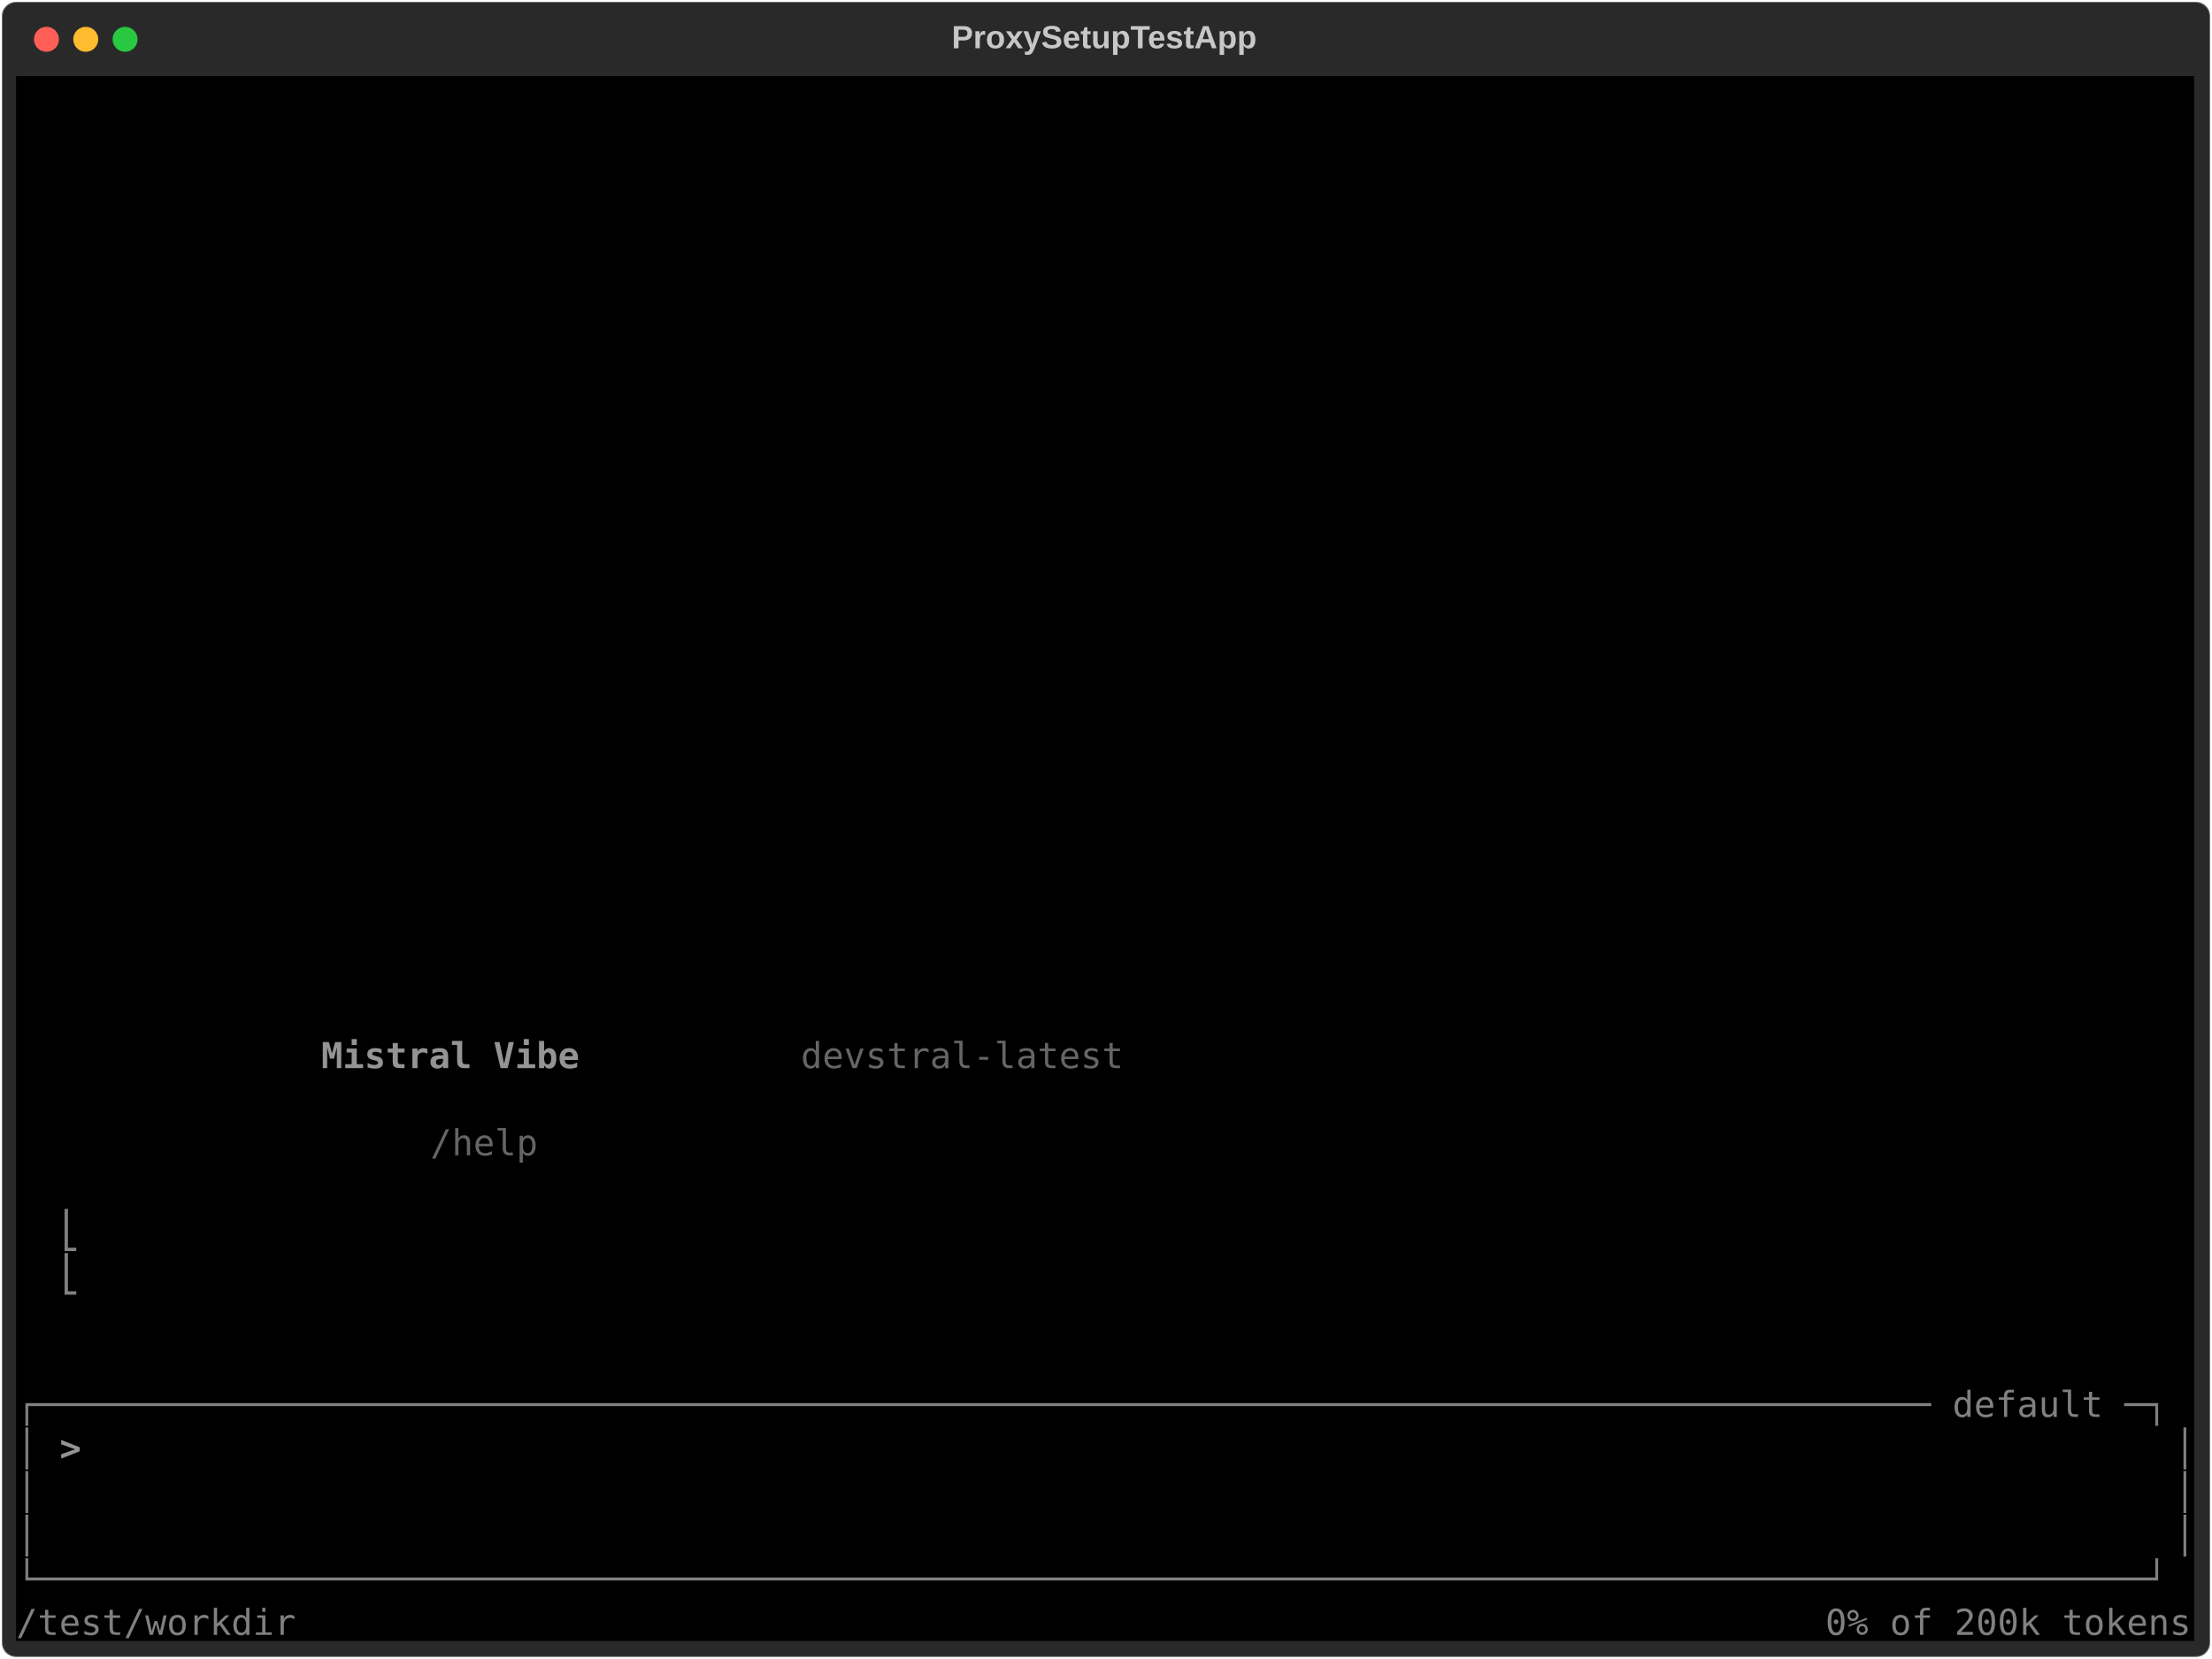
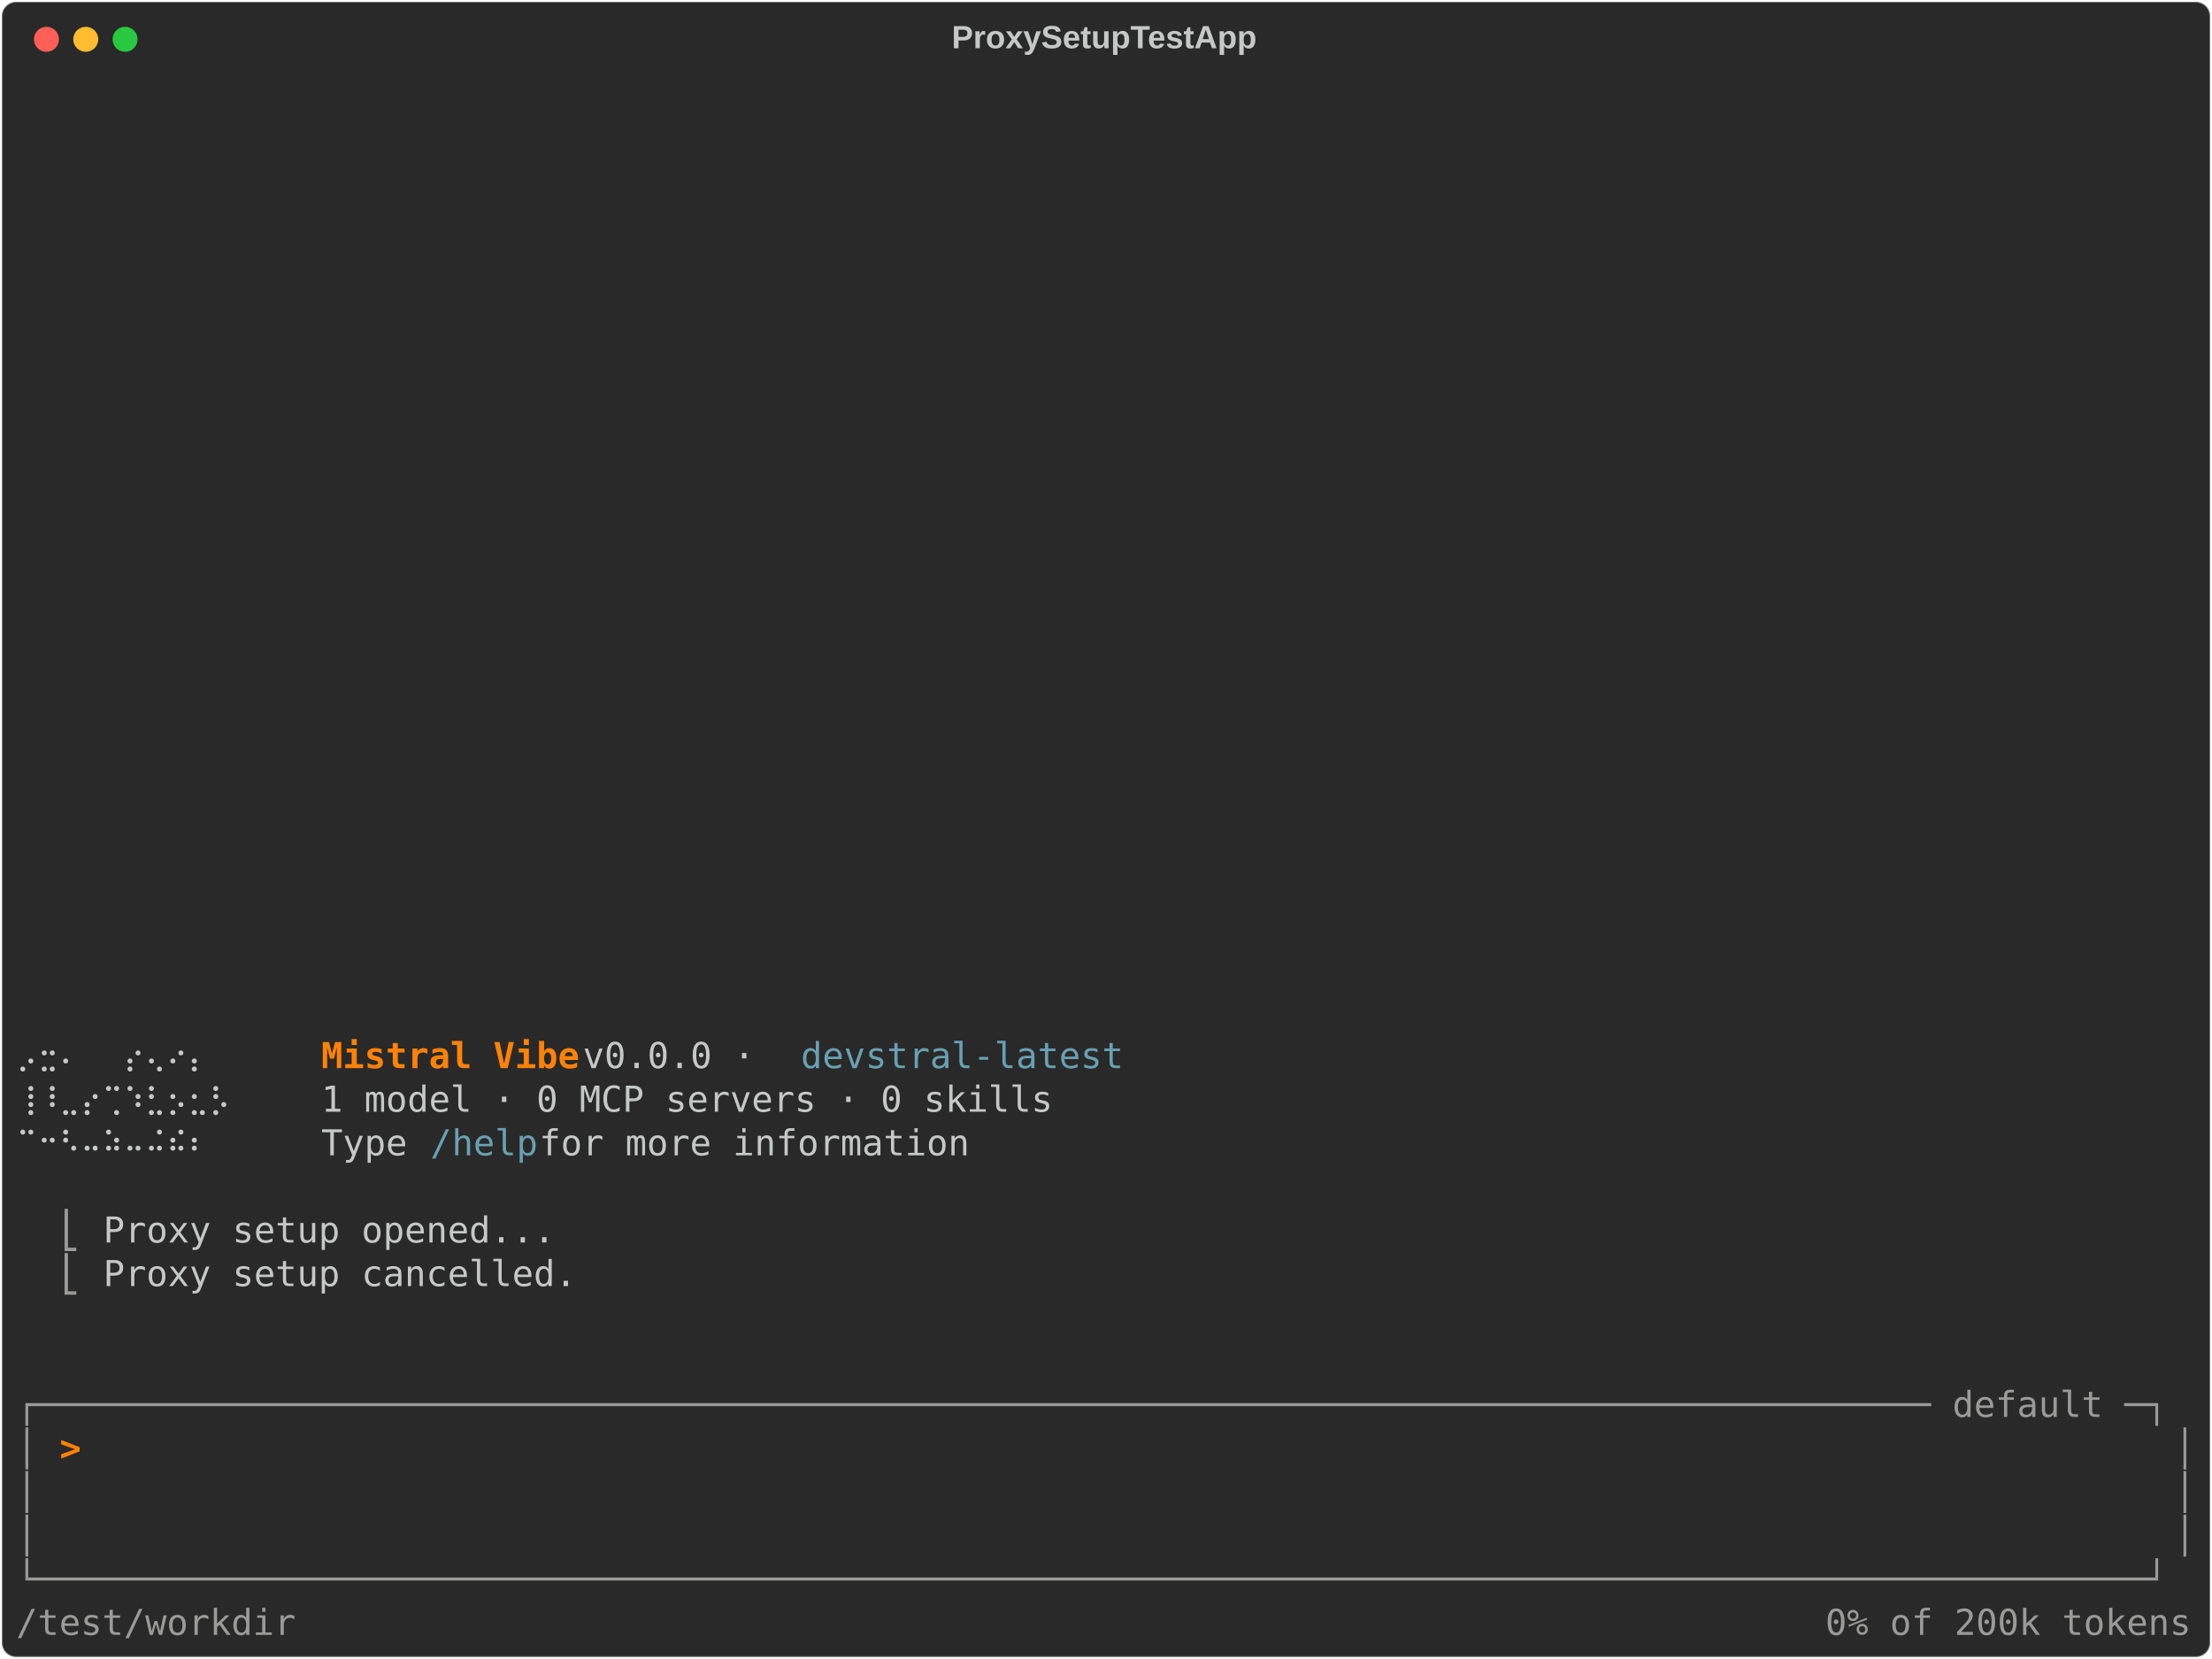
<svg xmlns="http://www.w3.org/2000/svg" class="rich-terminal" viewBox="0 0 1238 928.4">
  <style>

    @font-face {
        font-family: "Fira Code";
        src: local("FiraCode-Regular"),
                url("https://cdnjs.cloudflare.com/ajax/libs/firacode/6.2.0/woff2/FiraCode-Regular.woff2") format("woff2"),
                url("https://cdnjs.cloudflare.com/ajax/libs/firacode/6.2.0/woff/FiraCode-Regular.woff") format("woff");
        font-style: normal;
        font-weight: 400;
    }
    @font-face {
        font-family: "Fira Code";
        src: local("FiraCode-Bold"),
                url("https://cdnjs.cloudflare.com/ajax/libs/firacode/6.2.0/woff2/FiraCode-Bold.woff2") format("woff2"),
                url("https://cdnjs.cloudflare.com/ajax/libs/firacode/6.2.0/woff/FiraCode-Bold.woff") format("woff");
        font-style: bold;
        font-weight: 700;
    }

    .terminal-matrix {
        font-family: Fira Code, monospace;
        font-size: 20px;
        line-height: 24.4px;
        font-variant-east-asian: full-width;
    }

    .terminal-title {
        font-size: 18px;
        font-weight: bold;
        font-family: arial;
    }

    .terminal-r1 { fill: #c5c8c6 }
- .terminal-r2 { fill: #000000 }
- .terminal-r3 { fill: #949494;font-weight: bold }
- .terminal-r4 { fill: #656565 }
- .terminal-r5 { fill: #808080 }
+ .terminal-r2 { fill: #ff8205;font-weight: bold }
+ .terminal-r3 { fill: #68a0b3 }
+ .terminal-r4 { fill: #9a9b99 }
    </style>
  <defs>
    <clipPath id="terminal-clip-terminal">
      <rect x="0" y="0" width="1219.0" height="877.4" />
    </clipPath>
    <clipPath id="terminal-line-0">
      <rect x="0" y="1.5" width="1220" height="24.65" />
    </clipPath>
    <clipPath id="terminal-line-1">
      <rect x="0" y="25.9" width="1220" height="24.65" />
    </clipPath>
    <clipPath id="terminal-line-2">
      <rect x="0" y="50.3" width="1220" height="24.65" />
    </clipPath>
    <clipPath id="terminal-line-3">
      <rect x="0" y="74.7" width="1220" height="24.65" />
    </clipPath>
    <clipPath id="terminal-line-4">
      <rect x="0" y="99.1" width="1220" height="24.65" />
    </clipPath>
    <clipPath id="terminal-line-5">
      <rect x="0" y="123.5" width="1220" height="24.65" />
    </clipPath>
    <clipPath id="terminal-line-6">
      <rect x="0" y="147.9" width="1220" height="24.65" />
    </clipPath>
    <clipPath id="terminal-line-7">
      <rect x="0" y="172.3" width="1220" height="24.65" />
    </clipPath>
    <clipPath id="terminal-line-8">
      <rect x="0" y="196.7" width="1220" height="24.65" />
    </clipPath>
    <clipPath id="terminal-line-9">
      <rect x="0" y="221.1" width="1220" height="24.65" />
    </clipPath>
    <clipPath id="terminal-line-10">
      <rect x="0" y="245.5" width="1220" height="24.65" />
    </clipPath>
    <clipPath id="terminal-line-11">
      <rect x="0" y="269.9" width="1220" height="24.65" />
    </clipPath>
    <clipPath id="terminal-line-12">
      <rect x="0" y="294.3" width="1220" height="24.65" />
    </clipPath>
    <clipPath id="terminal-line-13">
      <rect x="0" y="318.7" width="1220" height="24.65" />
    </clipPath>
    <clipPath id="terminal-line-14">
      <rect x="0" y="343.1" width="1220" height="24.65" />
    </clipPath>
    <clipPath id="terminal-line-15">
      <rect x="0" y="367.5" width="1220" height="24.65" />
    </clipPath>
    <clipPath id="terminal-line-16">
      <rect x="0" y="391.9" width="1220" height="24.65" />
    </clipPath>
    <clipPath id="terminal-line-17">
      <rect x="0" y="416.3" width="1220" height="24.65" />
    </clipPath>
    <clipPath id="terminal-line-18">
      <rect x="0" y="440.7" width="1220" height="24.65" />
    </clipPath>
    <clipPath id="terminal-line-19">
      <rect x="0" y="465.1" width="1220" height="24.65" />
    </clipPath>
    <clipPath id="terminal-line-20">
      <rect x="0" y="489.5" width="1220" height="24.65" />
    </clipPath>
    <clipPath id="terminal-line-21">
      <rect x="0" y="513.9" width="1220" height="24.65" />
    </clipPath>
    <clipPath id="terminal-line-22">
      <rect x="0" y="538.3" width="1220" height="24.65" />
    </clipPath>
    <clipPath id="terminal-line-23">
      <rect x="0" y="562.7" width="1220" height="24.65" />
    </clipPath>
    <clipPath id="terminal-line-24">
      <rect x="0" y="587.1" width="1220" height="24.65" />
    </clipPath>
    <clipPath id="terminal-line-25">
      <rect x="0" y="611.5" width="1220" height="24.65" />
    </clipPath>
    <clipPath id="terminal-line-26">
      <rect x="0" y="635.9" width="1220" height="24.65" />
    </clipPath>
    <clipPath id="terminal-line-27">
      <rect x="0" y="660.3" width="1220" height="24.65" />
    </clipPath>
    <clipPath id="terminal-line-28">
      <rect x="0" y="684.7" width="1220" height="24.65" />
    </clipPath>
    <clipPath id="terminal-line-29">
      <rect x="0" y="709.1" width="1220" height="24.65" />
    </clipPath>
    <clipPath id="terminal-line-30">
      <rect x="0" y="733.5" width="1220" height="24.65" />
    </clipPath>
    <clipPath id="terminal-line-31">
      <rect x="0" y="757.9" width="1220" height="24.65" />
    </clipPath>
    <clipPath id="terminal-line-32">
      <rect x="0" y="782.3" width="1220" height="24.65" />
    </clipPath>
    <clipPath id="terminal-line-33">
      <rect x="0" y="806.7" width="1220" height="24.65" />
    </clipPath>
    <clipPath id="terminal-line-34">
      <rect x="0" y="831.1" width="1220" height="24.65" />
    </clipPath>
  </defs>
  <rect fill="#292929" stroke="rgba(255,255,255,0.35)" stroke-width="1" x="1" y="1" width="1236" height="926.4" rx="8" />
  <text class="terminal-title" fill="#c5c8c6" text-anchor="middle" x="618" y="27">ProxySetupTestApp</text>
  <g transform="translate(26,22)">
    <circle cx="0" cy="0" r="7" fill="#ff5f57" />
    <circle cx="22" cy="0" r="7" fill="#febc2e" />
    <circle cx="44" cy="0" r="7" fill="#28c840" />
  </g>
  <g transform="translate(9, 41)" clip-path="url(#terminal-clip-terminal)">
-     <rect fill="#000000" x="0" y="1.5" width="1220" height="24.65" shape-rendering="crispEdges" />
-     <rect fill="#000000" x="0" y="25.9" width="1220" height="24.65" shape-rendering="crispEdges" />
-     <rect fill="#000000" x="0" y="50.3" width="1220" height="24.65" shape-rendering="crispEdges" />
-     <rect fill="#000000" x="0" y="74.7" width="1220" height="24.65" shape-rendering="crispEdges" />
-     <rect fill="#000000" x="0" y="99.1" width="1220" height="24.65" shape-rendering="crispEdges" />
-     <rect fill="#000000" x="0" y="123.5" width="1220" height="24.65" shape-rendering="crispEdges" />
-     <rect fill="#000000" x="0" y="147.9" width="1220" height="24.65" shape-rendering="crispEdges" />
-     <rect fill="#000000" x="0" y="172.3" width="1220" height="24.65" shape-rendering="crispEdges" />
-     <rect fill="#000000" x="0" y="196.7" width="1220" height="24.65" shape-rendering="crispEdges" />
-     <rect fill="#000000" x="0" y="221.1" width="1220" height="24.65" shape-rendering="crispEdges" />
-     <rect fill="#000000" x="0" y="245.5" width="1220" height="24.65" shape-rendering="crispEdges" />
-     <rect fill="#000000" x="0" y="269.9" width="1220" height="24.65" shape-rendering="crispEdges" />
-     <rect fill="#000000" x="0" y="294.3" width="1220" height="24.65" shape-rendering="crispEdges" />
-     <rect fill="#000000" x="0" y="318.7" width="1220" height="24.65" shape-rendering="crispEdges" />
-     <rect fill="#000000" x="0" y="343.1" width="1220" height="24.65" shape-rendering="crispEdges" />
-     <rect fill="#000000" x="0" y="367.5" width="1220" height="24.65" shape-rendering="crispEdges" />
-     <rect fill="#000000" x="0" y="391.9" width="1220" height="24.65" shape-rendering="crispEdges" />
-     <rect fill="#000000" x="0" y="416.3" width="1220" height="24.65" shape-rendering="crispEdges" />
-     <rect fill="#000000" x="0" y="440.7" width="1220" height="24.65" shape-rendering="crispEdges" />
-     <rect fill="#000000" x="0" y="465.1" width="1220" height="24.65" shape-rendering="crispEdges" />
-     <rect fill="#000000" x="0" y="489.5" width="1220" height="24.65" shape-rendering="crispEdges" />
-     <rect fill="#000000" x="0" y="513.9" width="1220" height="24.65" shape-rendering="crispEdges" />
-     <rect fill="#000000" x="0" y="538.3" width="134.2" height="24.65" shape-rendering="crispEdges" />
-     <rect fill="#000000" x="134.2" y="538.3" width="36.6" height="24.65" shape-rendering="crispEdges" />
-     <rect fill="#000000" x="170.8" y="538.3" width="146.4" height="24.65" shape-rendering="crispEdges" />
-     <rect fill="#000000" x="317.2" y="538.3" width="122" height="24.65" shape-rendering="crispEdges" />
-     <rect fill="#000000" x="439.2" y="538.3" width="183" height="24.65" shape-rendering="crispEdges" />
-     <rect fill="#000000" x="622.2" y="538.3" width="597.8" height="24.65" shape-rendering="crispEdges" />
-     <rect fill="#000000" x="0" y="562.7" width="134.2" height="24.65" shape-rendering="crispEdges" />
-     <rect fill="#000000" x="134.2" y="562.7" width="36.6" height="24.65" shape-rendering="crispEdges" />
-     <rect fill="#000000" x="170.8" y="562.7" width="414.8" height="24.65" shape-rendering="crispEdges" />
-     <rect fill="#000000" x="585.6" y="562.7" width="48.8" height="24.65" shape-rendering="crispEdges" />
-     <rect fill="#000000" x="634.4" y="562.7" width="585.6" height="24.65" shape-rendering="crispEdges" />
-     <rect fill="#000000" x="0" y="587.1" width="134.2" height="24.65" shape-rendering="crispEdges" />
-     <rect fill="#000000" x="134.2" y="587.1" width="36.6" height="24.65" shape-rendering="crispEdges" />
-     <rect fill="#000000" x="170.8" y="587.1" width="61" height="24.65" shape-rendering="crispEdges" />
-     <rect fill="#000000" x="231.8" y="587.1" width="61" height="24.65" shape-rendering="crispEdges" />
-     <rect fill="#000000" x="292.8" y="587.1" width="256.2" height="24.65" shape-rendering="crispEdges" />
-     <rect fill="#000000" x="549" y="587.1" width="85.4" height="24.65" shape-rendering="crispEdges" />
-     <rect fill="#000000" x="634.4" y="587.1" width="585.6" height="24.65" shape-rendering="crispEdges" />
-     <rect fill="#000000" x="0" y="611.5" width="1220" height="24.65" shape-rendering="crispEdges" />
-     <rect fill="#000000" x="0" y="635.9" width="24.4" height="24.65" shape-rendering="crispEdges" />
-     <rect fill="#000000" x="24.4" y="635.9" width="12.2" height="24.65" shape-rendering="crispEdges" />
-     <rect fill="#000000" x="36.6" y="635.9" width="12.2" height="24.65" shape-rendering="crispEdges" />
-     <rect fill="#000000" x="48.8" y="635.9" width="256.2" height="24.65" shape-rendering="crispEdges" />
-     <rect fill="#000000" x="305" y="635.9" width="915" height="24.65" shape-rendering="crispEdges" />
-     <rect fill="#000000" x="0" y="660.3" width="24.4" height="24.65" shape-rendering="crispEdges" />
-     <rect fill="#000000" x="24.4" y="660.3" width="12.2" height="24.65" shape-rendering="crispEdges" />
-     <rect fill="#000000" x="36.6" y="660.3" width="12.2" height="24.65" shape-rendering="crispEdges" />
-     <rect fill="#000000" x="48.8" y="660.3" width="268.4" height="24.65" shape-rendering="crispEdges" />
-     <rect fill="#000000" x="317.2" y="660.3" width="902.8" height="24.65" shape-rendering="crispEdges" />
-     <rect fill="#000000" x="0" y="684.7" width="1220" height="24.65" shape-rendering="crispEdges" />
-     <rect fill="#000000" x="0" y="709.1" width="0" height="24.65" shape-rendering="crispEdges" />
-     <rect fill="#000000" x="0" y="709.1" width="1220" height="24.65" shape-rendering="crispEdges" />
-     <rect fill="#000000" x="0" y="733.5" width="1220" height="24.65" shape-rendering="crispEdges" />
-     <rect fill="#000000" x="0" y="757.9" width="12.2" height="24.65" shape-rendering="crispEdges" />
-     <rect fill="#000000" x="12.2" y="757.9" width="12.2" height="24.65" shape-rendering="crispEdges" />
-     <rect fill="#000000" x="24.4" y="757.9" width="12.2" height="24.65" shape-rendering="crispEdges" />
-     <rect fill="#000000" x="36.6" y="757.9" width="12.2" height="24.65" shape-rendering="crispEdges" />
-     <rect fill="#000000" x="48.8" y="757.9" width="1146.8" height="24.65" shape-rendering="crispEdges" />
-     <rect fill="#000000" x="1195.6" y="757.9" width="12.2" height="24.65" shape-rendering="crispEdges" />
-     <rect fill="#000000" x="1207.8" y="757.9" width="12.2" height="24.65" shape-rendering="crispEdges" />
-     <rect fill="#000000" x="0" y="782.3" width="12.2" height="24.65" shape-rendering="crispEdges" />
-     <rect fill="#000000" x="12.2" y="782.3" width="36.6" height="24.65" shape-rendering="crispEdges" />
-     <rect fill="#000000" x="48.8" y="782.3" width="1146.8" height="24.65" shape-rendering="crispEdges" />
-     <rect fill="#000000" x="1195.6" y="782.3" width="12.2" height="24.65" shape-rendering="crispEdges" />
-     <rect fill="#000000" x="1207.8" y="782.3" width="12.2" height="24.65" shape-rendering="crispEdges" />
-     <rect fill="#000000" x="0" y="806.7" width="12.2" height="24.65" shape-rendering="crispEdges" />
-     <rect fill="#000000" x="12.2" y="806.7" width="36.6" height="24.65" shape-rendering="crispEdges" />
-     <rect fill="#000000" x="48.8" y="806.7" width="1146.8" height="24.65" shape-rendering="crispEdges" />
-     <rect fill="#000000" x="1195.6" y="806.7" width="12.2" height="24.65" shape-rendering="crispEdges" />
-     <rect fill="#000000" x="1207.8" y="806.7" width="12.2" height="24.65" shape-rendering="crispEdges" />
-     <rect fill="#000000" x="0" y="831.1" width="1220" height="24.65" shape-rendering="crispEdges" />
-     <rect fill="#000000" x="0" y="855.5" width="158.6" height="24.65" shape-rendering="crispEdges" />
-     <rect fill="#000000" x="158.6" y="855.5" width="0" height="24.65" shape-rendering="crispEdges" />
-     <rect fill="#000000" x="158.6" y="855.5" width="854" height="24.65" shape-rendering="crispEdges" />
-     <rect fill="#000000" x="1012.6" y="855.5" width="207.4" height="24.65" shape-rendering="crispEdges" />
    <g class="terminal-matrix">
      <text class="terminal-r1" x="1220" y="20" textLength="12.2" clip-path="url(#terminal-line-0)">
</text>
      <text class="terminal-r1" x="1220" y="44.4" textLength="12.2" clip-path="url(#terminal-line-1)">
</text>
      <text class="terminal-r1" x="1220" y="68.8" textLength="12.2" clip-path="url(#terminal-line-2)">
</text>
      <text class="terminal-r1" x="1220" y="93.2" textLength="12.2" clip-path="url(#terminal-line-3)">
</text>
      <text class="terminal-r1" x="1220" y="117.6" textLength="12.2" clip-path="url(#terminal-line-4)">
</text>
      <text class="terminal-r1" x="1220" y="142" textLength="12.2" clip-path="url(#terminal-line-5)">
</text>
      <text class="terminal-r1" x="1220" y="166.4" textLength="12.2" clip-path="url(#terminal-line-6)">
</text>
      <text class="terminal-r1" x="1220" y="190.8" textLength="12.2" clip-path="url(#terminal-line-7)">
</text>
      <text class="terminal-r1" x="1220" y="215.2" textLength="12.2" clip-path="url(#terminal-line-8)">
</text>
      <text class="terminal-r1" x="1220" y="239.6" textLength="12.2" clip-path="url(#terminal-line-9)">
</text>
      <text class="terminal-r1" x="1220" y="264" textLength="12.2" clip-path="url(#terminal-line-10)">
</text>
      <text class="terminal-r1" x="1220" y="288.4" textLength="12.2" clip-path="url(#terminal-line-11)">
</text>
      <text class="terminal-r1" x="1220" y="312.8" textLength="12.2" clip-path="url(#terminal-line-12)">
</text>
      <text class="terminal-r1" x="1220" y="337.2" textLength="12.2" clip-path="url(#terminal-line-13)">
</text>
      <text class="terminal-r1" x="1220" y="361.6" textLength="12.2" clip-path="url(#terminal-line-14)">
</text>
      <text class="terminal-r1" x="1220" y="386" textLength="12.2" clip-path="url(#terminal-line-15)">
</text>
      <text class="terminal-r1" x="1220" y="410.4" textLength="12.2" clip-path="url(#terminal-line-16)">
</text>
      <text class="terminal-r1" x="1220" y="434.8" textLength="12.2" clip-path="url(#terminal-line-17)">
</text>
      <text class="terminal-r1" x="1220" y="459.2" textLength="12.2" clip-path="url(#terminal-line-18)">
</text>
      <text class="terminal-r1" x="1220" y="483.6" textLength="12.2" clip-path="url(#terminal-line-19)">
</text>
      <text class="terminal-r1" x="1220" y="508" textLength="12.2" clip-path="url(#terminal-line-20)">
</text>
      <text class="terminal-r1" x="1220" y="532.4" textLength="12.2" clip-path="url(#terminal-line-21)">
</text>
-       <text class="terminal-r2" x="0" y="556.8" textLength="134.2" clip-path="url(#terminal-line-22)">  ⡠⣒⠄  ⡔⢄⠔⡄</text>
-       <text class="terminal-r3" x="170.8" y="556.8" textLength="146.4" clip-path="url(#terminal-line-22)">Mistral Vibe</text>
-       <text class="terminal-r2" x="317.2" y="556.8" textLength="122" clip-path="url(#terminal-line-22)"> v0.0.0 · </text>
-       <text class="terminal-r4" x="439.2" y="556.8" textLength="183" clip-path="url(#terminal-line-22)">devstral-latest</text>
+       <text class="terminal-r1" x="0" y="556.8" textLength="134.2" clip-path="url(#terminal-line-22)">  ⡠⣒⠄  ⡔⢄⠔⡄</text>
+       <text class="terminal-r2" x="170.8" y="556.8" textLength="146.4" clip-path="url(#terminal-line-22)">Mistral Vibe</text>
+       <text class="terminal-r1" x="317.2" y="556.8" textLength="122" clip-path="url(#terminal-line-22)"> v0.0.0 · </text>
+       <text class="terminal-r3" x="439.2" y="556.8" textLength="183" clip-path="url(#terminal-line-22)">devstral-latest</text>
      <text class="terminal-r1" x="1220" y="556.8" textLength="12.2" clip-path="url(#terminal-line-22)">
</text>
-       <text class="terminal-r2" x="0" y="581.2" textLength="134.2" clip-path="url(#terminal-line-23)"> ⢸⠸⣀⡔⢉⠱⣃⡢⣂⡣</text>
-       <text class="terminal-r2" x="170.8" y="581.2" textLength="414.8" clip-path="url(#terminal-line-23)">1 model · 0 MCP servers · 0 skills</text>
+       <text class="terminal-r1" x="0" y="581.2" textLength="134.2" clip-path="url(#terminal-line-23)"> ⢸⠸⣀⡔⢉⠱⣃⡢⣂⡣</text>
+       <text class="terminal-r1" x="170.8" y="581.2" textLength="414.8" clip-path="url(#terminal-line-23)">1 model · 0 MCP servers · 0 skills</text>
      <text class="terminal-r1" x="1220" y="581.2" textLength="12.2" clip-path="url(#terminal-line-23)">
</text>
-       <text class="terminal-r2" x="0" y="605.6" textLength="134.2" clip-path="url(#terminal-line-24)">  ⠉⠒⠣⠤⠵⠤⠬⠮⠆</text>
-       <text class="terminal-r2" x="170.8" y="605.6" textLength="61" clip-path="url(#terminal-line-24)">Type </text>
-       <text class="terminal-r4" x="231.8" y="605.6" textLength="61" clip-path="url(#terminal-line-24)">/help</text>
-       <text class="terminal-r2" x="292.8" y="605.6" textLength="256.2" clip-path="url(#terminal-line-24)"> for more information</text>
+       <text class="terminal-r1" x="0" y="605.6" textLength="134.2" clip-path="url(#terminal-line-24)">  ⠉⠒⠣⠤⠵⠤⠬⠮⠆</text>
+       <text class="terminal-r1" x="170.8" y="605.6" textLength="61" clip-path="url(#terminal-line-24)">Type </text>
+       <text class="terminal-r3" x="231.8" y="605.6" textLength="61" clip-path="url(#terminal-line-24)">/help</text>
+       <text class="terminal-r1" x="292.8" y="605.6" textLength="256.2" clip-path="url(#terminal-line-24)"> for more information</text>
      <text class="terminal-r1" x="1220" y="605.6" textLength="12.2" clip-path="url(#terminal-line-24)">
</text>
      <text class="terminal-r1" x="1220" y="630" textLength="12.2" clip-path="url(#terminal-line-25)">
</text>
-       <text class="terminal-r5" x="24.4" y="654.4" textLength="12.2" clip-path="url(#terminal-line-26)">⎣</text>
-       <text class="terminal-r2" x="48.8" y="654.4" textLength="256.2" clip-path="url(#terminal-line-26)">Proxy setup opened...</text>
+       <text class="terminal-r4" x="24.4" y="654.4" textLength="12.2" clip-path="url(#terminal-line-26)">⎣</text>
+       <text class="terminal-r1" x="48.8" y="654.4" textLength="256.2" clip-path="url(#terminal-line-26)">Proxy setup opened...</text>
      <text class="terminal-r1" x="1220" y="654.4" textLength="12.2" clip-path="url(#terminal-line-26)">
</text>
-       <text class="terminal-r5" x="24.4" y="678.8" textLength="12.2" clip-path="url(#terminal-line-27)">⎣</text>
-       <text class="terminal-r2" x="48.8" y="678.8" textLength="268.4" clip-path="url(#terminal-line-27)">Proxy setup cancelled.</text>
+       <text class="terminal-r4" x="24.4" y="678.8" textLength="12.2" clip-path="url(#terminal-line-27)">⎣</text>
+       <text class="terminal-r1" x="48.8" y="678.8" textLength="268.4" clip-path="url(#terminal-line-27)">Proxy setup cancelled.</text>
      <text class="terminal-r1" x="1220" y="678.8" textLength="12.2" clip-path="url(#terminal-line-27)">
</text>
      <text class="terminal-r1" x="1220" y="703.2" textLength="12.2" clip-path="url(#terminal-line-28)">
</text>
      <text class="terminal-r1" x="1220" y="727.6" textLength="12.2" clip-path="url(#terminal-line-29)">
</text>
-       <text class="terminal-r5" x="0" y="752" textLength="1220" clip-path="url(#terminal-line-30)">┌──────────────────────────────────────────────────────────────────────────────────────── default ─┐</text>
+       <text class="terminal-r4" x="0" y="752" textLength="1220" clip-path="url(#terminal-line-30)">┌──────────────────────────────────────────────────────────────────────────────────────── default ─┐</text>
      <text class="terminal-r1" x="1220" y="752" textLength="12.2" clip-path="url(#terminal-line-30)">
</text>
-       <text class="terminal-r5" x="0" y="776.4" textLength="12.2" clip-path="url(#terminal-line-31)">│</text>
-       <text class="terminal-r3" x="24.4" y="776.4" textLength="12.2" clip-path="url(#terminal-line-31)">&gt;</text>
-       <text class="terminal-r5" x="1207.8" y="776.4" textLength="12.2" clip-path="url(#terminal-line-31)">│</text>
+       <text class="terminal-r4" x="0" y="776.4" textLength="12.2" clip-path="url(#terminal-line-31)">│</text>
+       <text class="terminal-r2" x="24.4" y="776.4" textLength="12.2" clip-path="url(#terminal-line-31)">&gt;</text>
+       <text class="terminal-r4" x="1207.8" y="776.4" textLength="12.2" clip-path="url(#terminal-line-31)">│</text>
      <text class="terminal-r1" x="1220" y="776.4" textLength="12.2" clip-path="url(#terminal-line-31)">
</text>
-       <text class="terminal-r5" x="0" y="800.8" textLength="12.2" clip-path="url(#terminal-line-32)">│</text>
-       <text class="terminal-r5" x="1207.8" y="800.8" textLength="12.2" clip-path="url(#terminal-line-32)">│</text>
+       <text class="terminal-r4" x="0" y="800.8" textLength="12.2" clip-path="url(#terminal-line-32)">│</text>
+       <text class="terminal-r4" x="1207.8" y="800.8" textLength="12.2" clip-path="url(#terminal-line-32)">│</text>
      <text class="terminal-r1" x="1220" y="800.8" textLength="12.2" clip-path="url(#terminal-line-32)">
</text>
-       <text class="terminal-r5" x="0" y="825.2" textLength="12.2" clip-path="url(#terminal-line-33)">│</text>
-       <text class="terminal-r5" x="1207.8" y="825.2" textLength="12.2" clip-path="url(#terminal-line-33)">│</text>
+       <text class="terminal-r4" x="0" y="825.2" textLength="12.2" clip-path="url(#terminal-line-33)">│</text>
+       <text class="terminal-r4" x="1207.8" y="825.2" textLength="12.2" clip-path="url(#terminal-line-33)">│</text>
      <text class="terminal-r1" x="1220" y="825.2" textLength="12.2" clip-path="url(#terminal-line-33)">
</text>
-       <text class="terminal-r5" x="0" y="849.6" textLength="1220" clip-path="url(#terminal-line-34)">└──────────────────────────────────────────────────────────────────────────────────────────────────┘</text>
+       <text class="terminal-r4" x="0" y="849.6" textLength="1220" clip-path="url(#terminal-line-34)">└──────────────────────────────────────────────────────────────────────────────────────────────────┘</text>
      <text class="terminal-r1" x="1220" y="849.6" textLength="12.2" clip-path="url(#terminal-line-34)">
</text>
-       <text class="terminal-r5" x="0" y="874" textLength="158.6" clip-path="url(#terminal-line-35)">/test/workdir</text>
-       <text class="terminal-r5" x="1012.6" y="874" textLength="207.4" clip-path="url(#terminal-line-35)">0% of 200k tokens</text>
+       <text class="terminal-r4" x="0" y="874" textLength="158.6" clip-path="url(#terminal-line-35)">/test/workdir</text>
+       <text class="terminal-r4" x="1012.6" y="874" textLength="207.4" clip-path="url(#terminal-line-35)">0% of 200k tokens</text>
    </g>
  </g>
</svg>
